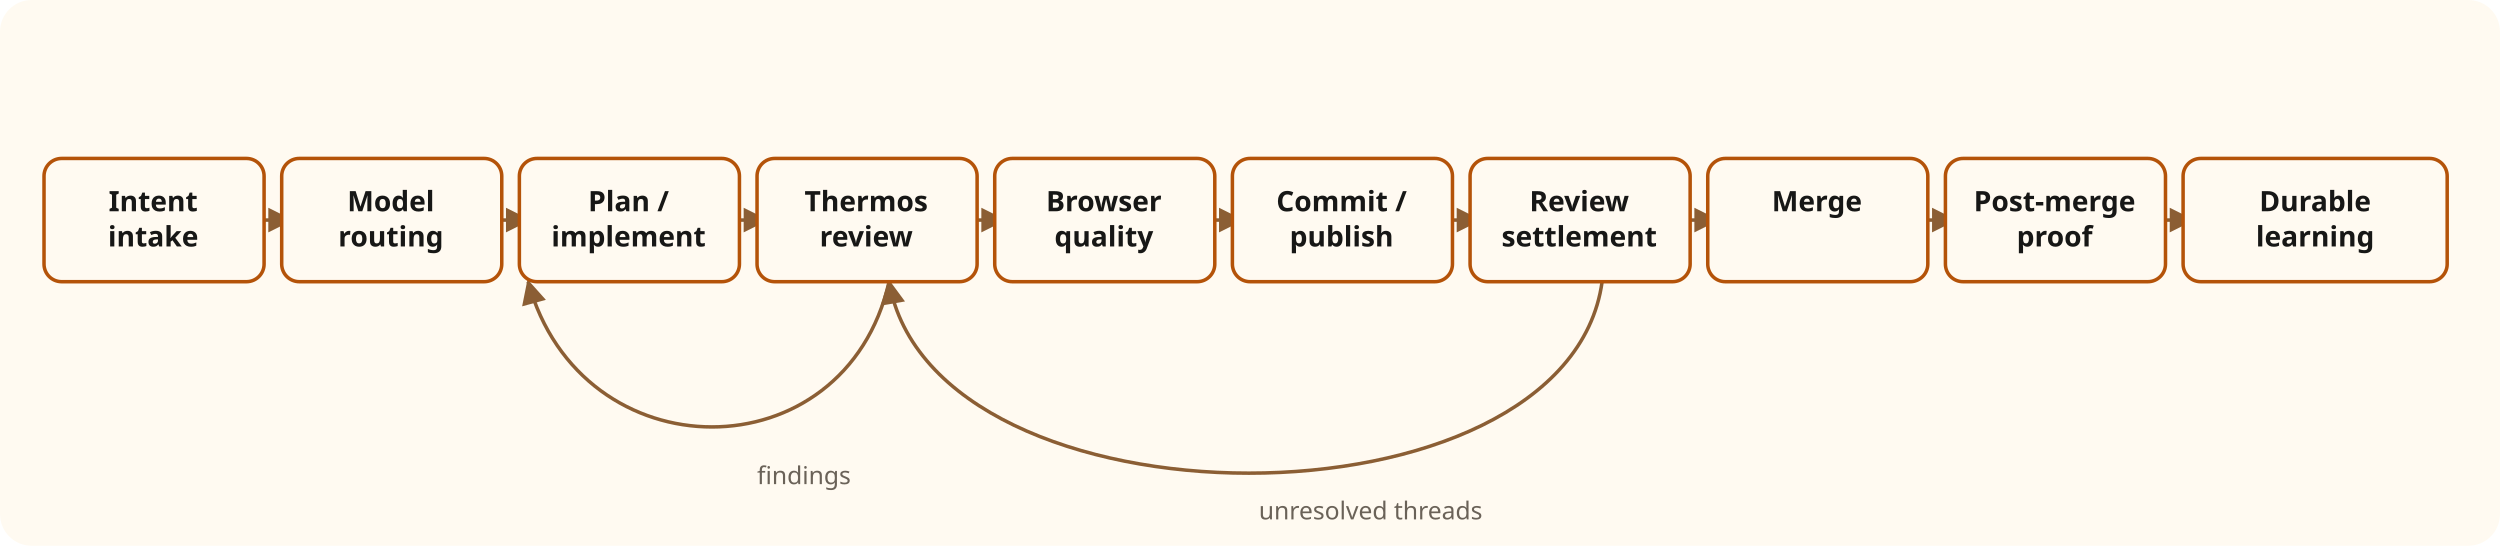
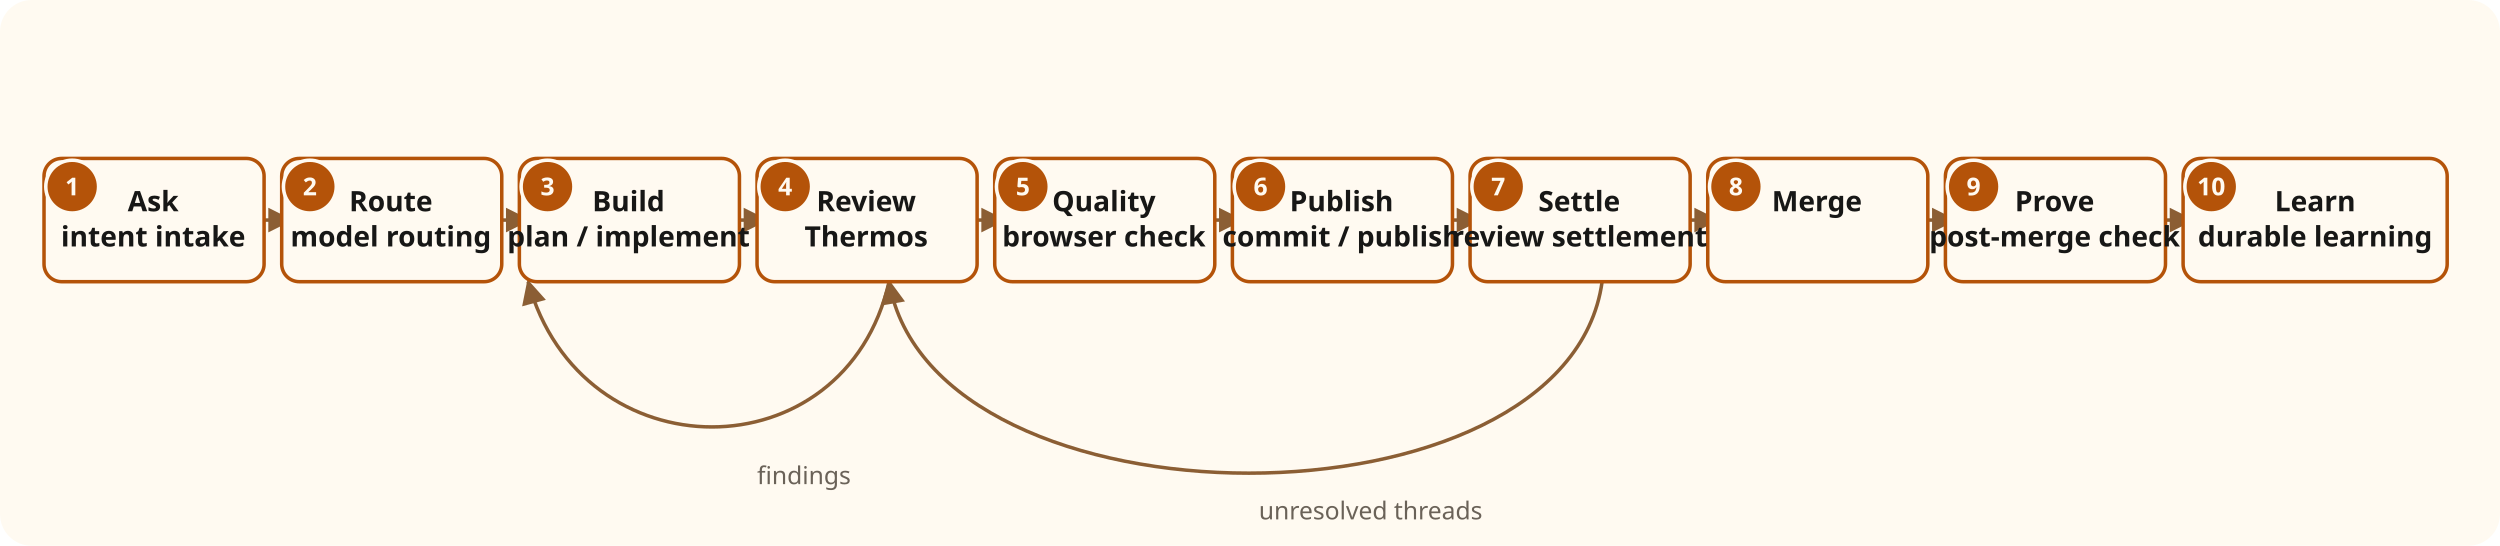
- <svg xmlns="http://www.w3.org/2000/svg" viewBox="0 0 1420 310" role="img" aria-labelledby="title desc">
+ <svg xmlns="http://www.w3.org/2000/svg" viewBox="0 0 1420 310" data-sequence="1,2,3,4,5,6,7,8,9,10" role="img" aria-labelledby="title desc">
  <style>
    .bg{fill:#fffaf1}.node{fill:#fffaf1;stroke:#b45309;stroke-width:2}.edge{fill:none;stroke:#8b5e34;stroke-width:2;marker-end:url(#arrow)}.label{fill:#171716;font:600 16px system-ui,sans-serif;text-anchor:middle}.small{fill:#6a6258;font:14px system-ui,sans-serif}.arrow{fill:#8b5e34}
    @media (prefers-color-scheme:dark){.bg{fill:#1c1b19}.node{fill:#25231f;stroke:#dfa05b}.edge{stroke:#dfa05b}.label{fill:#eee9df}.small{fill:#b2ada3}.arrow{fill:#dfa05b}}
+ 
+     .step-badge{fill:#b45309;stroke:#fffaf1;stroke-width:2}.step-number{fill:#fffaf1;font:700 14px system-ui,sans-serif;text-anchor:middle;dominant-baseline:middle}.attack-node{fill:#b45309;stroke:#fffaf1;stroke-width:2}.attack-label{fill:#fffaf1;font:700 14px system-ui,sans-serif;text-anchor:middle}.attack-edge{fill:none;stroke:#b45309;stroke-width:2;stroke-dasharray:8 5;marker-end:url(#arrow)}
+     @media(prefers-color-scheme:dark){.step-badge{fill:#dfa05b;stroke:#1c1b19}.step-number{fill:#1c1b19}.attack-node{fill:#dfa05b;stroke:#1c1b19}.attack-label{fill:#1c1b19}.attack-edge{stroke:#dfa05b}}
  </style>
  <defs>
    <marker id="arrow" viewBox="0 0 10 10" refX="9" refY="5" markerWidth="7" markerHeight="7" orient="auto">
      <path class="arrow" d="M 0 0 L 10 5 L 0 10 z" />
    </marker>
  </defs>
  <rect class="bg" width="1420" height="310" rx="18" />
  <g class="edge">
    <path d="M150 125h15" />
    <path d="M285 125h15" />
    <path d="M420 125h15" />
    <path d="M555 125h15" />
    <path d="M690 125h15" />
    <path d="M825 125h15" />
    <path d="M960 125h15" />
    <path d="M1095 125h15" />
    <path d="M1230 125h15" />
    <path d="M505 160c-25 110-175 110-205 0" />
    <path d="M910 160c-20 145-380 145-405 0" />
  </g>
  <g class="small">
    <text x="430" y="275">findings</text>
    <text x="715" y="295">unresolved threads</text>
  </g>
  <g class="node">
    <rect x="25" y="90" width="125" height="70" rx="10" />
    <rect x="160" y="90" width="125" height="70" rx="10" />
    <rect x="295" y="90" width="125" height="70" rx="10" />
    <rect x="430" y="90" width="125" height="70" rx="10" />
    <rect x="565" y="90" width="125" height="70" rx="10" />
    <rect x="700" y="90" width="125" height="70" rx="10" />
    <rect x="835" y="90" width="125" height="70" rx="10" />
    <rect x="970" y="90" width="125" height="70" rx="10" />
    <rect x="1105" y="90" width="125" height="70" rx="10" />
    <rect x="1240" y="90" width="150" height="70" rx="10" />
  </g>
  <g class="label">
-     <text x="87" y="120">Intent</text>
-     <text x="87" y="140">intake</text>
-     <text x="222" y="120">Model</text>
-     <text x="222" y="140">routing</text>
-     <text x="357" y="120">Plan /</text>
-     <text x="357" y="140">implement</text>
-     <text x="492" y="120">Thermos</text>
-     <text x="492" y="140">review</text>
-     <text x="627" y="120">Browser</text>
-     <text x="627" y="140">quality</text>
-     <text x="762" y="120">Commit /</text>
-     <text x="762" y="140">publish</text>
-     <text x="897" y="120">Review</text>
-     <text x="897" y="140">settlement</text>
+     <text x="87" y="120">Ask</text>
+     <text x="87" y="140">intent intake</text>
+     <text x="222" y="120">Route</text>
+     <text x="222" y="140">model routing</text>
+     <text x="357" y="120">Build</text>
+     <text x="357" y="140">plan / implement</text>
+     <text x="492" y="120">Review</text>
+     <text x="492" y="140">Thermos</text>
+     <text x="627" y="120">Quality</text>
+     <text x="627" y="140">browser check</text>
+     <text x="762" y="120">Publish</text>
+     <text x="762" y="140">commit / publish</text>
+     <text x="897" y="120">Settle</text>
+     <text x="897" y="140">review settlement</text>
    <text x="1032" y="120">Merge</text>
    <text x="1032" y="140" />
-     <text x="1167" y="120">Post-merge</text>
-     <text x="1167" y="140">proof</text>
-     <text x="1315" y="120">Durable</text>
-     <text x="1315" y="140">learning</text>
+     <text x="1167" y="120">Prove</text>
+     <text x="1167" y="140">post-merge check</text>
+     <text x="1315" y="120">Learn</text>
+     <text x="1315" y="140">durable learning</text>
+   </g>
+   <g class="step-marker" data-step="1" data-step-label="Ask" aria-label="Step 1: Ask">
+     <circle class="step-badge" cx="41" cy="106" r="15" />
+     <text class="step-number" x="41" y="106">1</text>
+   </g>
+   <g class="step-marker" data-step="2" data-step-label="Route" aria-label="Step 2: Route">
+     <circle class="step-badge" cx="176" cy="106" r="15" />
+     <text class="step-number" x="176" y="106">2</text>
+   </g>
+   <g class="step-marker" data-step="3" data-step-label="Build" aria-label="Step 3: Build">
+     <circle class="step-badge" cx="311" cy="106" r="15" />
+     <text class="step-number" x="311" y="106">3</text>
+   </g>
+   <g class="step-marker" data-step="4" data-step-label="Review" aria-label="Step 4: Review">
+     <circle class="step-badge" cx="446" cy="106" r="15" />
+     <text class="step-number" x="446" y="106">4</text>
+   </g>
+   <g class="step-marker" data-step="5" data-step-label="Quality" aria-label="Step 5: Quality">
+     <circle class="step-badge" cx="581" cy="106" r="15" />
+     <text class="step-number" x="581" y="106">5</text>
+   </g>
+   <g class="step-marker" data-step="6" data-step-label="Publish" aria-label="Step 6: Publish">
+     <circle class="step-badge" cx="716" cy="106" r="15" />
+     <text class="step-number" x="716" y="106">6</text>
+   </g>
+   <g class="step-marker" data-step="7" data-step-label="Settle" aria-label="Step 7: Settle">
+     <circle class="step-badge" cx="851" cy="106" r="15" />
+     <text class="step-number" x="851" y="106">7</text>
+   </g>
+   <g class="step-marker" data-step="8" data-step-label="Merge" aria-label="Step 8: Merge">
+     <circle class="step-badge" cx="986" cy="106" r="15" />
+     <text class="step-number" x="986" y="106">8</text>
+   </g>
+   <g class="step-marker" data-step="9" data-step-label="Prove" aria-label="Step 9: Prove">
+     <circle class="step-badge" cx="1121" cy="106" r="15" />
+     <text class="step-number" x="1121" y="106">9</text>
+   </g>
+   <g class="step-marker" data-step="10" data-step-label="Learn" aria-label="Step 10: Learn">
+     <circle class="step-badge" cx="1256" cy="106" r="15" />
+     <text class="step-number" x="1256" y="106">10</text>
  </g>
</svg>
